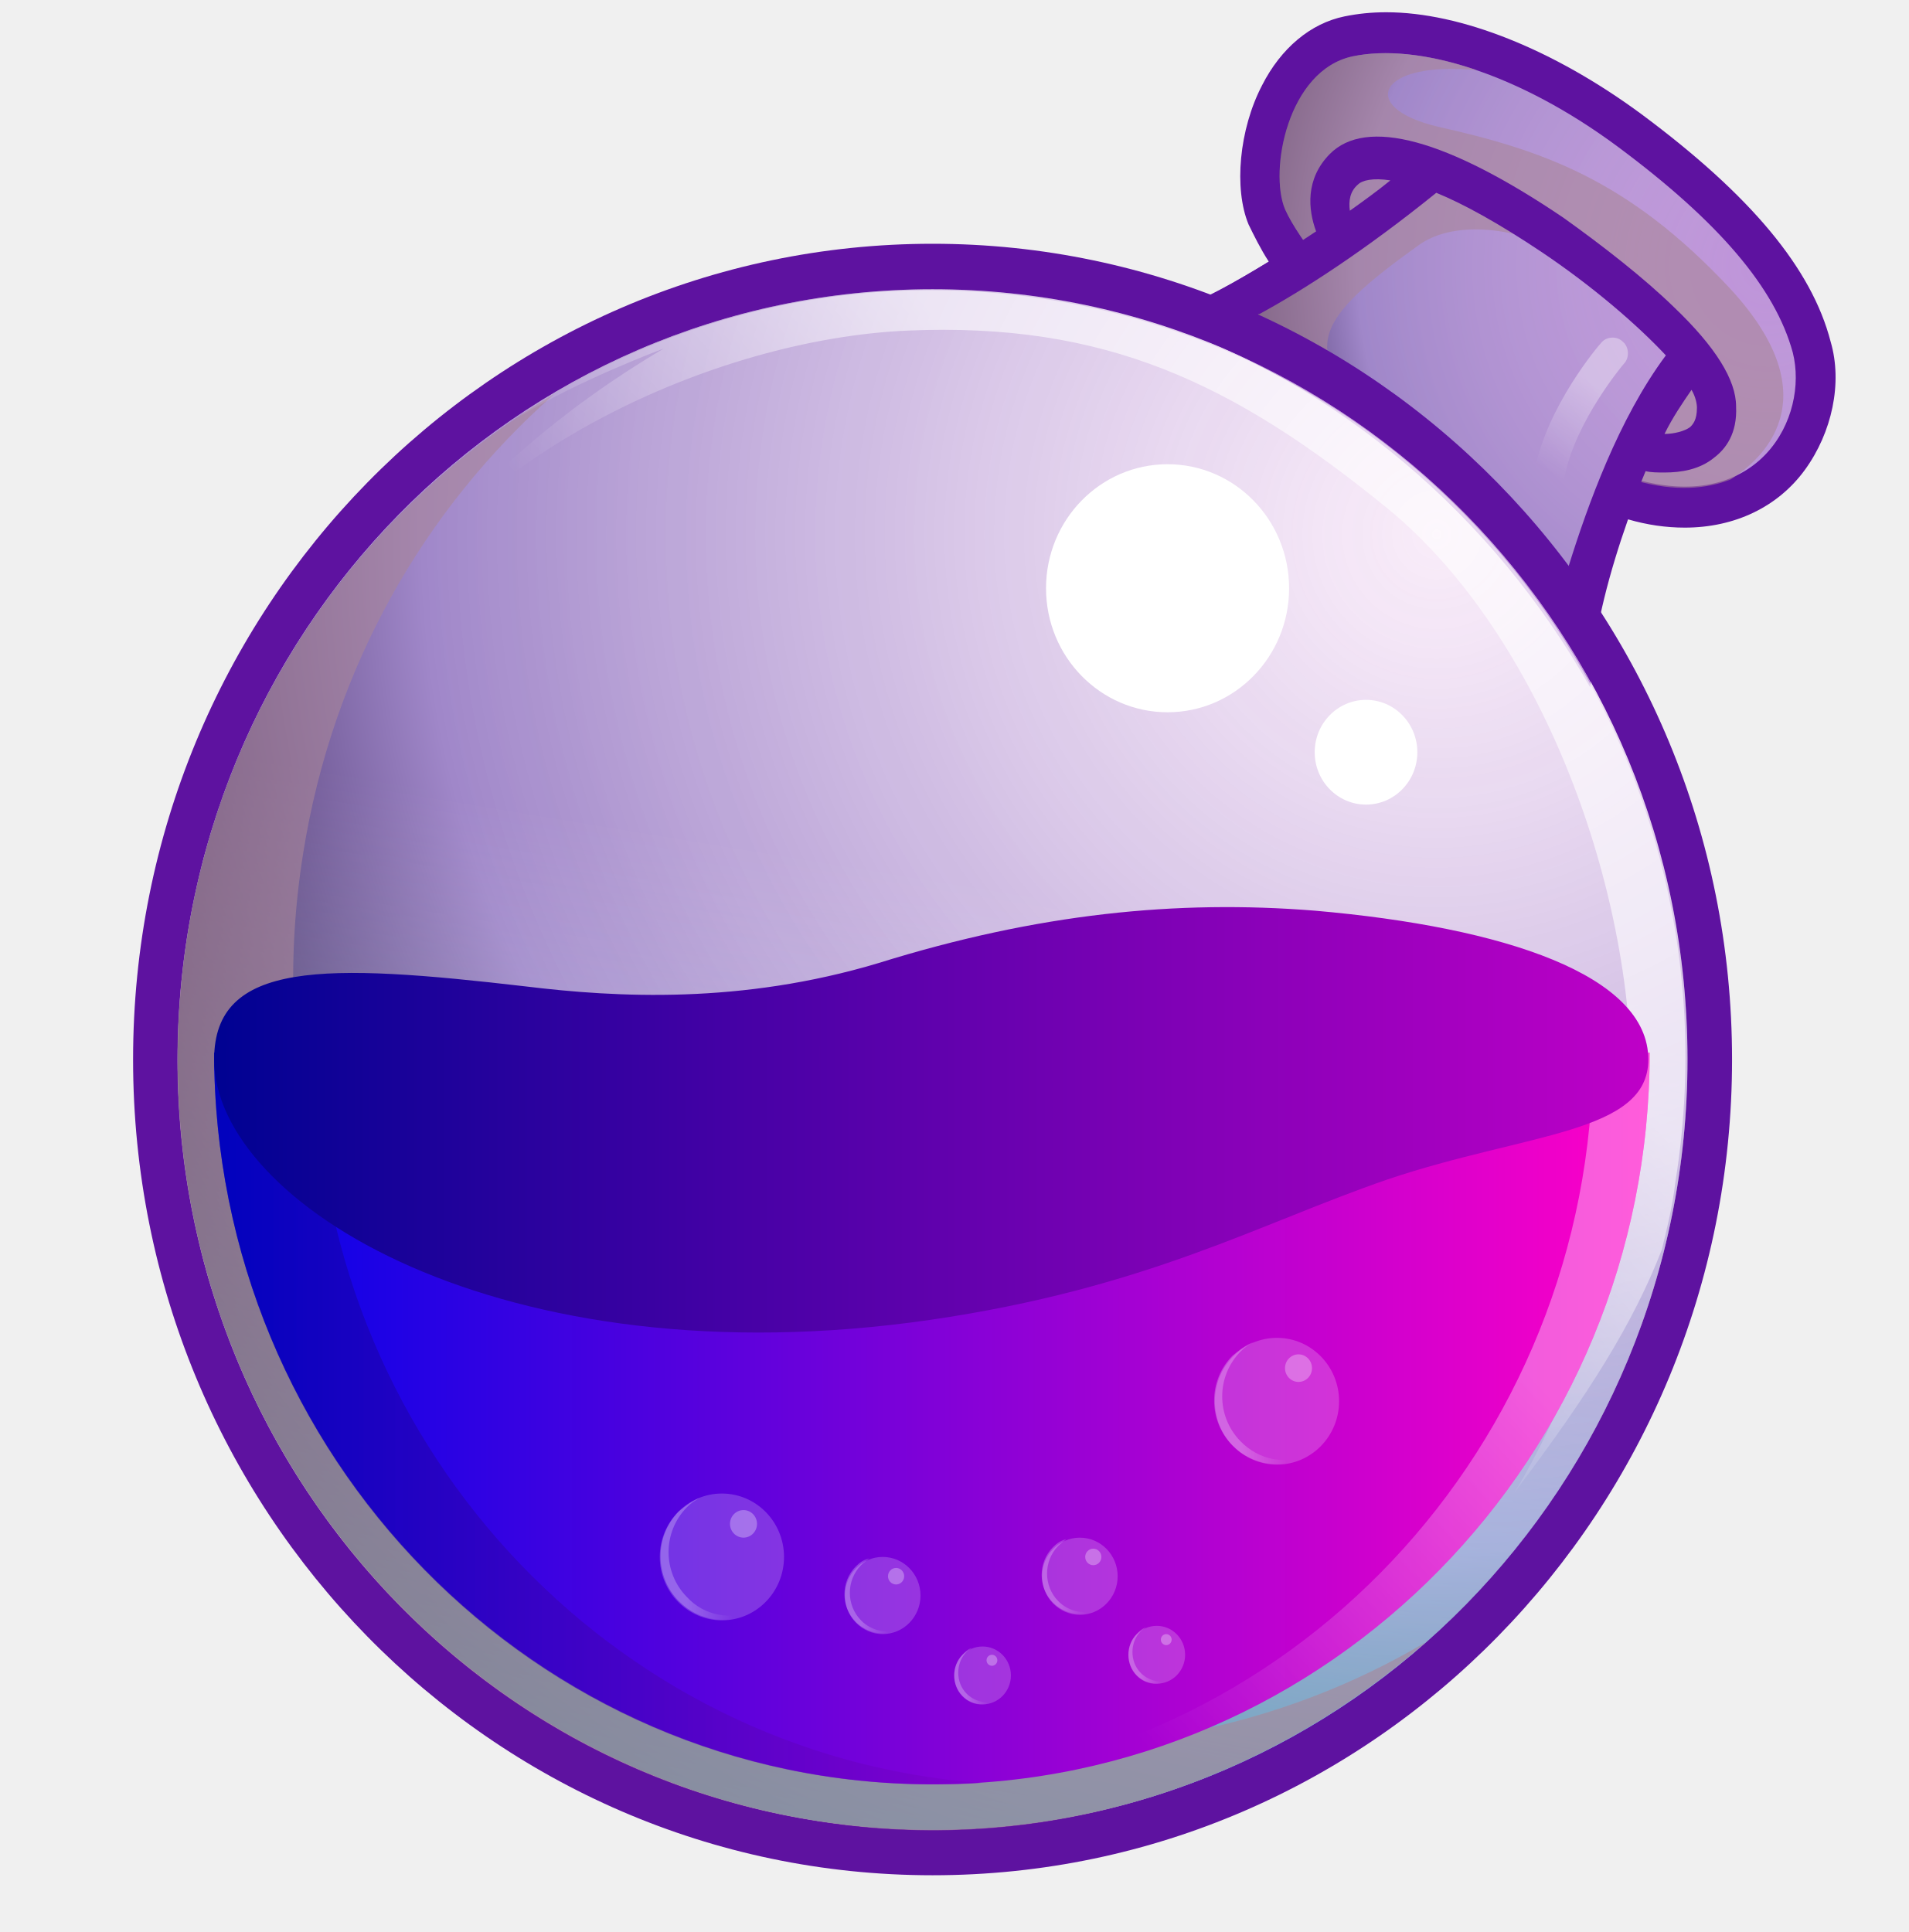
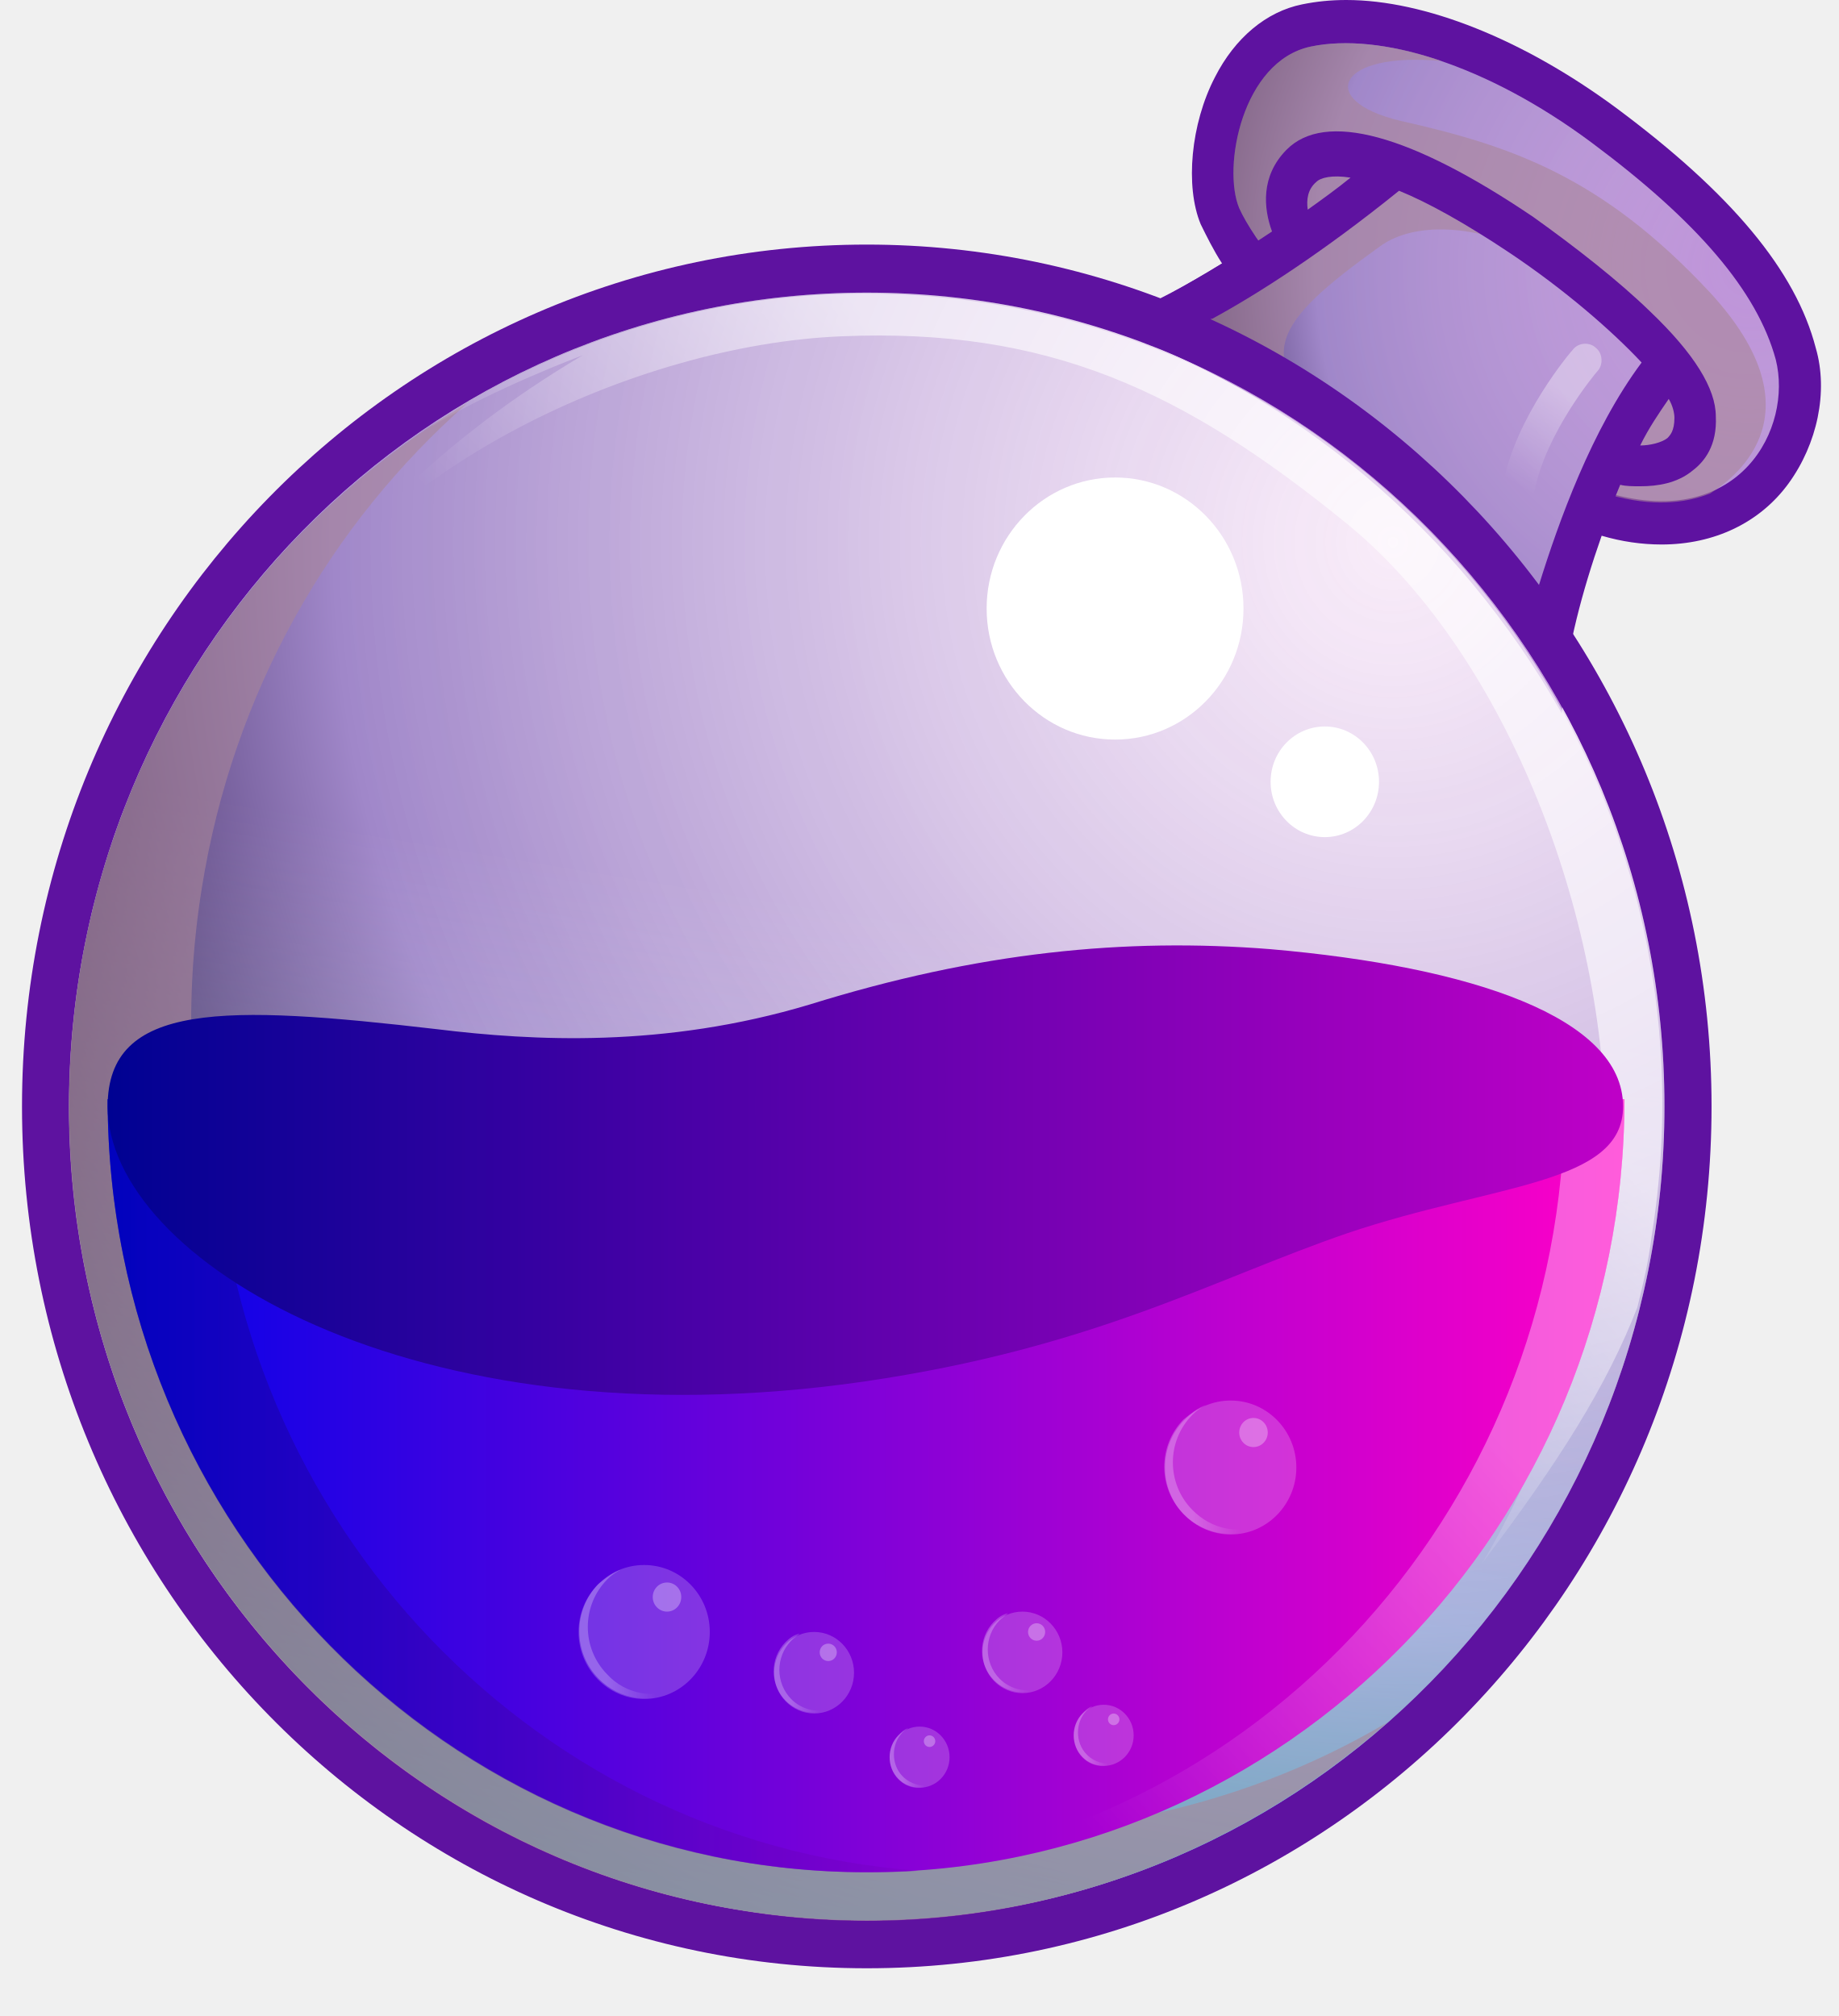
- <svg xmlns="http://www.w3.org/2000/svg" width="80" height="81" viewBox="0 0 80 81" fill="none">
-   <g clip-path="url(#clip0_625_33545)">
-     <path d="M76.742 14.322C75.95 11.26 73.402 8.198 68.816 4.789C65.136 2.074 61.23 0.514 58.116 0.514C57.493 0.514 56.928 0.572 56.361 0.688C54.946 0.977 53.7 2.016 52.908 3.576C51.945 5.425 51.719 7.909 52.342 9.411C52.568 9.873 52.851 10.451 53.191 10.971C50.191 12.819 48.492 13.339 48.266 13.397C56.078 16.055 62.589 21.601 66.665 28.822L66.722 28.129C66.891 26.222 67.457 24.027 68.25 21.774C69.043 22.005 69.835 22.121 70.628 22.121C72.723 22.121 74.534 21.254 75.667 19.694C76.799 18.134 77.252 16.055 76.742 14.322Z" fill="#5E12A0" />
-     <path d="M68.59 20.099C73.742 21.543 75.837 17.499 75.157 14.784C74.421 12.069 72.044 9.296 67.854 6.176C63.665 3.057 59.419 1.786 56.701 2.363C53.984 2.941 53.191 7.158 53.871 8.776C54.154 9.411 54.776 10.336 55.626 11.375C54.55 12.127 53.531 12.704 52.682 13.224C57.89 15.593 62.419 19.29 65.816 23.912C66.212 22.352 66.778 20.965 67.288 19.752C67.684 19.81 68.137 19.926 68.59 20.099Z" fill="url(#paint0_radial_625_33545)" />
-     <path d="M39.095 76.713C56.574 76.713 70.742 62.255 70.742 44.42C70.742 26.584 56.574 12.126 39.095 12.126C21.617 12.126 7.448 26.584 7.448 44.42C7.448 62.255 21.617 76.713 39.095 76.713Z" fill="url(#paint1_radial_625_33545)" />
-     <path opacity="0.6" d="M72.554 12.126C68.251 7.505 64.628 6.291 60.269 5.309C56.872 4.5 57.778 2.536 61.91 2.941C59.929 2.247 58.06 2.074 56.702 2.363C53.984 2.941 53.192 7.158 53.871 8.775C54.154 9.411 54.777 10.335 55.626 11.375C54.098 12.415 52.795 13.166 51.72 13.744C52.229 13.975 52.852 14.264 53.588 14.668C55.513 15.708 57.608 17.441 57.608 17.441C54.437 14.668 55.117 13.397 59.476 10.277C60.834 9.295 63.326 9.411 65.647 10.624C67.968 11.837 70.685 14.899 70.685 14.899L68.081 19.983C68.251 20.041 68.421 20.099 68.591 20.156C70.233 20.619 71.535 20.503 72.554 20.099C73.743 19.348 76.856 16.806 72.554 12.126Z" fill="#A98698" />
-     <path d="M60.211 8.083C61.343 8.545 62.816 9.354 64.627 10.567C66.778 12.011 68.647 13.629 69.835 14.9C67.854 17.557 66.552 21.197 65.759 23.739C66.156 24.316 66.609 24.894 67.005 25.472C67.401 24.027 68.081 21.89 68.986 19.753C69.213 19.81 69.496 19.81 69.779 19.81C70.458 19.81 71.251 19.695 71.874 19.175C72.327 18.828 72.836 18.193 72.779 17.037C72.779 15.94 71.93 14.553 70.175 12.878C68.93 11.665 67.231 10.336 65.533 9.123C60.664 5.83 57.267 4.905 55.739 6.465C54.72 7.505 54.833 8.776 55.173 9.7C53.361 10.914 51.833 11.78 50.813 12.358C51.493 12.589 52.116 12.878 52.795 13.166C54.606 12.184 57.211 10.509 60.211 8.083ZM70.911 16.344C71.081 16.633 71.138 16.922 71.138 17.095C71.138 17.615 70.968 17.788 70.855 17.904C70.628 18.077 70.175 18.193 69.779 18.193C70.119 17.5 70.515 16.922 70.911 16.344ZM56.928 7.736C57.097 7.563 57.55 7.447 58.286 7.563C57.72 8.025 57.154 8.429 56.588 8.834C56.531 8.429 56.588 8.025 56.928 7.736Z" fill="#5E12A0" />
-     <path d="M39.094 10.22C20.582 10.22 5.579 25.53 5.579 44.421C5.579 63.312 20.582 78.621 39.094 78.621C57.607 78.621 72.61 63.312 72.61 44.421C72.61 25.53 57.55 10.22 39.094 10.22ZM39.094 76.714C21.601 76.714 7.447 62.272 7.447 44.421C7.447 26.57 21.601 12.127 39.094 12.127C56.588 12.127 70.742 26.57 70.742 44.421C70.742 62.272 56.532 76.714 39.094 76.714Z" fill="#5E12A0" />
-     <path opacity="0.6" d="M39.095 76.713C56.574 76.713 70.742 62.255 70.742 44.42C70.742 26.584 56.574 12.126 39.095 12.126C21.617 12.126 7.448 26.584 7.448 44.42C7.448 62.255 21.617 76.713 39.095 76.713Z" fill="url(#paint2_linear_625_33545)" />
-     <path opacity="0.6" d="M38.867 72.786C21.6 69.955 9.881 53.375 12.712 35.755C13.957 27.956 17.807 21.312 23.242 16.517C15.316 21.197 9.428 29.342 7.843 39.279C5.069 56.899 16.788 73.479 33.999 76.31C43.623 77.927 52.908 74.866 59.758 68.857C53.7 72.439 46.34 73.999 38.867 72.786Z" fill="#A98698" />
-     <path opacity="0.6" d="M44.134 12.588C36.151 11.26 28.395 13.108 22.055 17.21C21.941 17.326 21.828 17.441 21.828 17.441C24.262 15.939 27.829 14.61 27.829 14.61C18.658 20.041 15.827 26.222 15.827 26.222C19.394 19.174 29.867 14.206 38.076 13.859C46.285 13.513 51.663 15.997 58.231 21.369C64.798 26.8 68.761 37.892 68.365 46.673C68.025 55.454 63.496 62.56 63.496 62.56C66.61 58.458 68.478 55.454 69.667 52.392C69.893 51.468 70.12 50.544 70.233 49.562C73.064 31.999 61.401 15.419 44.134 12.588Z" fill="url(#paint3_linear_625_33545)" />
-     <path d="M69.157 44.132C69.157 61.058 55.683 74.808 39.095 74.808C22.507 74.808 8.977 61.058 8.977 44.132H69.157Z" fill="url(#paint4_linear_625_33545)" />
-     <g opacity="0.6">
-       <path opacity="0.6" d="M66.779 44.132C66.779 60.654 53.985 74.172 37.906 74.808C38.303 74.808 38.699 74.808 39.095 74.808C55.683 74.808 69.157 61.058 69.157 44.132H66.779Z" fill="url(#paint5_linear_625_33545)" />
-     </g>
-     <g opacity="0.7">
-       <path opacity="0.7" d="M13.223 44.132H8.977C8.977 61.058 22.451 74.808 39.038 74.808C39.774 74.808 40.454 74.808 41.133 74.75C25.564 73.595 13.223 60.307 13.223 44.132Z" fill="url(#paint6_linear_625_33545)" />
-     </g>
-     <path d="M69.1 44.419C69.1 40.895 63.099 38.874 55.117 38.18C49.342 37.718 43.511 38.296 36.831 40.376C31.056 42.109 25.847 41.82 22.054 41.358C13.619 40.376 8.977 40.26 8.977 44.419C8.977 50.428 20.979 57.938 38.982 55.338C48.097 54.01 52.796 51.294 58.174 49.446C64.005 47.481 69.1 47.539 69.1 44.419Z" fill="url(#paint7_linear_625_33545)" />
-     <path d="M48.946 29.862C51.76 29.862 54.041 27.534 54.041 24.663C54.041 21.791 51.76 19.463 48.946 19.463C46.132 19.463 43.851 21.791 43.851 24.663C43.851 27.534 46.132 29.862 48.946 29.862Z" fill="white" />
-     <path d="M57.266 33.733C58.454 33.733 59.417 32.75 59.417 31.538C59.417 30.325 58.454 29.342 57.266 29.342C56.078 29.342 55.114 30.325 55.114 31.538C55.114 32.75 56.078 33.733 57.266 33.733Z" fill="white" />
-     <g opacity="0.6">
-       <path opacity="0.6" d="M64.967 20.502C64.911 20.502 64.854 20.502 64.854 20.502C64.514 20.444 64.288 20.098 64.345 19.693C64.854 17.036 67.005 14.494 67.119 14.379C67.345 14.09 67.798 14.09 68.025 14.321C68.308 14.552 68.308 15.014 68.081 15.245C68.025 15.303 66.043 17.671 65.59 19.982C65.533 20.329 65.251 20.502 64.967 20.502Z" fill="url(#paint8_linear_625_33545)" />
-     </g>
-     <path opacity="0.2" d="M37.004 68.51C37.88 68.51 38.589 67.786 38.589 66.892C38.589 65.999 37.88 65.275 37.004 65.275C36.129 65.275 35.419 65.999 35.419 66.892C35.419 67.786 36.129 68.51 37.004 68.51Z" fill="white" />
-     <g opacity="0.4">
-       <path opacity="0.6" d="M36.094 67.934C35.471 67.299 35.471 66.259 36.094 65.624C36.207 65.508 36.32 65.45 36.434 65.335C36.207 65.392 36.037 65.508 35.867 65.681C35.245 66.317 35.245 67.357 35.867 67.992C36.377 68.512 37.17 68.628 37.792 68.281C37.226 68.512 36.547 68.397 36.094 67.934Z" fill="url(#paint9_linear_625_33545)" />
-     </g>
-     <path opacity="0.3" d="M37.565 66.43C37.753 66.43 37.905 66.275 37.905 66.083C37.905 65.892 37.753 65.737 37.565 65.737C37.378 65.737 37.226 65.892 37.226 66.083C37.226 66.275 37.378 66.43 37.565 66.43Z" fill="white" />
-     <path opacity="0.2" d="M45.269 67.702C46.144 67.702 46.854 66.978 46.854 66.085C46.854 65.191 46.144 64.467 45.269 64.467C44.393 64.467 43.684 65.191 43.684 66.085C43.684 66.978 44.393 67.702 45.269 67.702Z" fill="white" />
-     <g opacity="0.4">
-       <path opacity="0.6" d="M44.361 67.126C43.739 66.49 43.739 65.45 44.361 64.815C44.475 64.699 44.588 64.641 44.701 64.526C44.475 64.584 44.305 64.699 44.135 64.872C43.512 65.508 43.512 66.548 44.135 67.183C44.645 67.703 45.437 67.819 46.06 67.472C45.494 67.703 44.814 67.588 44.361 67.126Z" fill="url(#paint10_linear_625_33545)" />
-     </g>
-     <path opacity="0.3" d="M45.833 65.622C46.02 65.622 46.172 65.467 46.172 65.275C46.172 65.084 46.02 64.929 45.833 64.929C45.645 64.929 45.493 65.084 45.493 65.275C45.493 65.467 45.645 65.622 45.833 65.622Z" fill="white" />
-     <path opacity="0.2" d="M41.19 71.457C41.847 71.457 42.379 70.913 42.379 70.243C42.379 69.573 41.847 69.03 41.19 69.03C40.533 69.03 40.001 69.573 40.001 70.243C40.001 70.913 40.533 71.457 41.19 71.457Z" fill="white" />
-     <g opacity="0.4">
-       <path opacity="0.6" d="M40.511 70.996C40.058 70.534 40.058 69.725 40.511 69.263C40.567 69.206 40.68 69.148 40.737 69.09C40.567 69.148 40.454 69.263 40.341 69.379C39.888 69.841 39.888 70.65 40.341 71.112C40.737 71.516 41.303 71.574 41.813 71.285C41.36 71.459 40.85 71.343 40.511 70.996Z" fill="url(#paint11_linear_625_33545)" />
-     </g>
-     <path opacity="0.3" d="M41.584 69.839C41.709 69.839 41.81 69.736 41.81 69.608C41.81 69.481 41.709 69.377 41.584 69.377C41.459 69.377 41.357 69.481 41.357 69.608C41.357 69.736 41.459 69.839 41.584 69.839Z" fill="white" />
-     <path opacity="0.2" d="M48.493 70.59C49.15 70.59 49.682 70.047 49.682 69.377C49.682 68.707 49.15 68.164 48.493 68.164C47.837 68.164 47.305 68.707 47.305 69.377C47.305 70.047 47.837 70.59 48.493 70.59Z" fill="white" />
-     <g opacity="0.4">
-       <path opacity="0.6" d="M47.814 70.13C47.361 69.668 47.361 68.859 47.814 68.397C47.871 68.339 47.984 68.282 48.041 68.224C47.871 68.282 47.758 68.397 47.644 68.513C47.191 68.975 47.191 69.784 47.644 70.246C48.041 70.65 48.607 70.708 49.116 70.419C48.663 70.592 48.154 70.477 47.814 70.13Z" fill="url(#paint12_linear_625_33545)" />
-     </g>
-     <path opacity="0.3" d="M48.89 68.973C49.016 68.973 49.117 68.87 49.117 68.742C49.117 68.615 49.016 68.511 48.89 68.511C48.766 68.511 48.664 68.615 48.664 68.742C48.664 68.87 48.766 68.973 48.89 68.973Z" fill="white" />
-     <path opacity="0.2" d="M30.262 67.933C31.701 67.933 32.867 66.743 32.867 65.275C32.867 63.807 31.701 62.617 30.262 62.617C28.824 62.617 27.658 63.807 27.658 65.275C27.658 66.743 28.824 67.933 30.262 67.933Z" fill="white" />
-     <g opacity="0.4">
-       <path opacity="0.6" d="M28.792 66.951C27.773 65.912 27.773 64.236 28.792 63.196C28.962 63.023 29.132 62.907 29.359 62.792C29.019 62.907 28.736 63.139 28.453 63.37C27.434 64.409 27.434 66.085 28.453 67.125C29.302 67.991 30.604 68.165 31.623 67.529C30.661 67.933 29.529 67.76 28.792 66.951Z" fill="url(#paint13_linear_625_33545)" />
-     </g>
-     <path opacity="0.3" d="M31.169 64.466C31.481 64.466 31.735 64.207 31.735 63.889C31.735 63.569 31.481 63.311 31.169 63.311C30.856 63.311 30.602 63.569 30.602 63.889C30.602 64.207 30.856 64.466 31.169 64.466Z" fill="white" />
-     <path opacity="0.2" d="M53.532 61.405C54.97 61.405 56.136 60.215 56.136 58.748C56.136 57.28 54.97 56.09 53.532 56.09C52.094 56.09 50.928 57.28 50.928 58.748C50.928 60.215 52.094 61.405 53.532 61.405Z" fill="white" />
-     <g opacity="0.4">
-       <path opacity="0.6" d="M52.001 60.423C50.982 59.383 50.982 57.708 52.001 56.668C52.171 56.495 52.341 56.379 52.568 56.263C52.228 56.379 51.945 56.61 51.662 56.841C50.643 57.881 50.643 59.556 51.662 60.596C52.511 61.463 53.813 61.636 54.832 61.001C53.87 61.405 52.794 61.232 52.001 60.423Z" fill="url(#paint14_linear_625_33545)" />
-     </g>
-     <path opacity="0.3" d="M54.435 57.938C54.748 57.938 55.001 57.679 55.001 57.36C55.001 57.041 54.748 56.782 54.435 56.782C54.123 56.782 53.869 57.041 53.869 57.36C53.869 57.679 54.123 57.938 54.435 57.938Z" fill="white" />
+ <svg xmlns="http://www.w3.org/2000/svg" width="31" height="34" viewBox="0 0 31 34" fill="none">
+   <path d="M30.616 5.868C30.279 4.567 29.196 3.265 27.247 1.817C25.683 0.663 24.023 0 22.7 0C22.435 0 22.194 0.025 21.954 0.074C21.352 0.196 20.823 0.638 20.486 1.301C20.077 2.087 19.981 3.143 20.245 3.781C20.342 3.978 20.462 4.223 20.606 4.444C19.331 5.23 18.609 5.451 18.513 5.475C21.834 6.605 24.601 8.962 26.333 12.031L26.357 11.736C26.429 10.926 26.67 9.993 27.006 9.035C27.343 9.134 27.68 9.183 28.017 9.183C28.907 9.183 29.677 8.814 30.159 8.151C30.64 7.488 30.832 6.605 30.616 5.868Z" fill="#5E12A0" />
+   <path d="M27.151 8.323C29.34 8.937 30.231 7.219 29.942 6.065C29.629 4.911 28.619 3.732 26.838 2.406C25.058 1.08 23.253 0.54 22.098 0.786C20.943 1.031 20.606 2.824 20.895 3.511C21.015 3.781 21.28 4.174 21.641 4.616C21.184 4.935 20.751 5.181 20.39 5.402C22.603 6.408 24.528 7.98 25.972 9.944C26.14 9.281 26.381 8.692 26.598 8.176C26.766 8.201 26.958 8.25 27.151 8.323Z" fill="url(#paint0_radial_1514_12718)" />
+   <path d="M14.615 32.385C22.044 32.385 28.065 26.24 28.065 18.66C28.065 11.08 22.044 4.935 14.615 4.935C7.187 4.935 1.165 11.08 1.165 18.66C1.165 26.24 7.187 32.385 14.615 32.385Z" fill="url(#paint1_radial_1514_12718)" />
+   <path opacity="0.6" d="M28.835 4.935C27.007 2.971 25.467 2.455 23.614 2.038C22.171 1.694 22.556 0.859 24.312 1.031C23.47 0.736 22.676 0.663 22.099 0.786C20.944 1.031 20.607 2.823 20.895 3.511C21.016 3.781 21.28 4.174 21.641 4.616C20.992 5.058 20.438 5.377 19.981 5.622C20.198 5.721 20.462 5.843 20.775 6.015C21.593 6.457 22.483 7.194 22.483 7.194C21.136 6.015 21.425 5.475 23.277 4.149C23.855 3.732 24.914 3.781 25.9 4.297C26.887 4.812 28.041 6.113 28.041 6.113L26.935 8.274C27.007 8.299 27.079 8.323 27.151 8.348C27.849 8.544 28.402 8.495 28.835 8.323C29.341 8.004 30.664 6.924 28.835 4.935Z" fill="#A98698" />
+   <path d="M23.59 3.217C24.071 3.413 24.696 3.757 25.466 4.272C26.381 4.886 27.175 5.574 27.68 6.114C26.838 7.243 26.284 8.79 25.948 9.87C26.116 10.116 26.309 10.361 26.477 10.607C26.645 9.993 26.934 9.085 27.319 8.176C27.415 8.201 27.536 8.201 27.656 8.201C27.945 8.201 28.282 8.152 28.546 7.931C28.739 7.783 28.955 7.513 28.931 7.022C28.931 6.556 28.57 5.966 27.824 5.254C27.295 4.739 26.573 4.174 25.851 3.658C23.782 2.259 22.338 1.866 21.689 2.529C21.256 2.971 21.304 3.511 21.448 3.904C20.678 4.42 20.029 4.788 19.596 5.033C19.884 5.132 20.149 5.254 20.438 5.377C21.208 4.96 22.314 4.248 23.59 3.217ZM28.137 6.728C28.209 6.85 28.233 6.973 28.233 7.047C28.233 7.268 28.161 7.341 28.113 7.39C28.017 7.464 27.824 7.513 27.656 7.513C27.8 7.219 27.969 6.973 28.137 6.728ZM22.194 3.069C22.266 2.996 22.459 2.946 22.772 2.996C22.531 3.192 22.29 3.364 22.05 3.536C22.026 3.364 22.05 3.192 22.194 3.069Z" fill="#5E12A0" />
+   <path d="M14.615 4.125C6.747 4.125 0.371 10.632 0.371 18.66C0.371 26.689 6.747 33.195 14.615 33.195C22.483 33.195 28.859 26.689 28.859 18.66C28.859 10.632 22.459 4.125 14.615 4.125ZM14.615 32.385C7.18 32.385 1.165 26.247 1.165 18.66C1.165 11.073 7.18 4.935 14.615 4.935C22.05 4.935 28.065 11.073 28.065 18.66C28.065 26.247 22.026 32.385 14.615 32.385Z" fill="#5E12A0" />
+   <path opacity="0.6" d="M14.615 32.385C22.044 32.385 28.065 26.24 28.065 18.66C28.065 11.08 22.044 4.935 14.615 4.935C7.187 4.935 1.165 11.08 1.165 18.66C1.165 26.24 7.187 32.385 14.615 32.385Z" fill="url(#paint2_linear_1514_12718)" />
+   <path opacity="0.6" d="M14.519 30.715C7.18 29.512 2.2 22.466 3.403 14.977C3.932 11.663 5.568 8.839 7.878 6.801C4.509 8.79 2.007 12.252 1.333 16.475C0.154 23.963 5.135 31.01 12.45 32.213C16.54 32.901 20.486 31.599 23.397 29.046C20.823 30.568 17.695 31.231 14.519 30.715Z" fill="#A98698" />
+   <path opacity="0.6" d="M16.757 5.131C13.364 4.567 10.068 5.352 7.373 7.096C7.325 7.145 7.277 7.194 7.277 7.194C8.312 6.556 9.827 5.991 9.827 5.991C5.93 8.299 4.727 10.926 4.727 10.926C6.242 7.93 10.694 5.819 14.182 5.672C17.671 5.524 19.957 6.58 22.748 8.863C25.539 11.171 27.223 15.886 27.055 19.617C26.911 23.349 24.986 26.369 24.986 26.369C26.309 24.626 27.103 23.349 27.608 22.048C27.705 21.655 27.801 21.262 27.849 20.845C29.052 13.381 24.095 6.335 16.757 5.131Z" fill="url(#paint3_linear_1514_12718)" />
+   <path d="M27.391 18.537C27.391 25.731 21.665 31.575 14.615 31.575C7.565 31.575 1.815 25.731 1.815 18.537H27.391Z" fill="url(#paint4_linear_1514_12718)" />
+   <g opacity="0.6">
+     <path opacity="0.6" d="M26.381 18.537C26.381 25.559 20.943 31.305 14.11 31.575C14.279 31.575 14.447 31.575 14.615 31.575C21.665 31.575 27.392 25.731 27.392 18.537H26.381Z" fill="url(#paint5_linear_1514_12718)" />
  </g>
+   <g opacity="0.7">
+     <path opacity="0.7" d="M3.619 18.537H1.815C1.815 25.731 7.541 31.575 14.591 31.575C14.904 31.575 15.193 31.575 15.481 31.55C8.865 31.059 3.619 25.412 3.619 18.537Z" fill="url(#paint6_linear_1514_12718)" />
+   </g>
+   <path d="M27.367 18.66C27.367 17.162 24.817 16.303 21.424 16.008C18.97 15.812 16.492 16.057 13.653 16.941C11.198 17.678 8.985 17.555 7.373 17.358C3.788 16.941 1.815 16.892 1.815 18.66C1.815 21.213 6.916 24.405 14.567 23.3C18.441 22.735 20.438 21.581 22.724 20.796C25.202 19.961 27.367 19.985 27.367 18.66Z" fill="url(#paint7_linear_1514_12718)" />
+   <path d="M18.802 12.473C19.998 12.473 20.967 11.483 20.967 10.263C20.967 9.043 19.998 8.053 18.802 8.053C17.606 8.053 16.636 9.043 16.636 10.263C16.636 11.483 17.606 12.473 18.802 12.473Z" fill="white" />
+   <path d="M22.338 14.118C22.843 14.118 23.252 13.7 23.252 13.185C23.252 12.669 22.843 12.252 22.338 12.252C21.833 12.252 21.424 12.669 21.424 13.185C21.424 13.7 21.833 14.118 22.338 14.118Z" fill="white" />
+   <g opacity="0.6">
+     <path opacity="0.6" d="M25.611 8.495C25.587 8.495 25.563 8.495 25.563 8.495C25.419 8.47 25.322 8.323 25.346 8.151C25.563 7.022 26.477 5.941 26.525 5.892C26.622 5.77 26.814 5.77 26.91 5.868C27.031 5.966 27.031 6.162 26.934 6.261C26.91 6.285 26.068 7.292 25.876 8.274C25.852 8.421 25.731 8.495 25.611 8.495Z" fill="url(#paint8_linear_1514_12718)" />
+   </g>
+   <path opacity="0.2" d="M13.727 28.898C14.099 28.898 14.4 28.59 14.4 28.211C14.4 27.831 14.099 27.523 13.727 27.523C13.355 27.523 13.053 27.831 13.053 28.211C13.053 28.59 13.355 28.898 13.727 28.898Z" fill="white" />
+   <g opacity="0.4">
+     <path opacity="0.6" d="M13.34 28.654C13.075 28.384 13.075 27.942 13.34 27.672C13.388 27.622 13.436 27.598 13.484 27.549C13.388 27.573 13.316 27.622 13.243 27.696C12.979 27.966 12.979 28.408 13.243 28.678C13.46 28.899 13.797 28.948 14.062 28.801C13.821 28.899 13.532 28.85 13.34 28.654Z" fill="url(#paint9_linear_1514_12718)" />
+   </g>
+   <path opacity="0.3" d="M13.965 28.014C14.045 28.014 14.11 27.948 14.11 27.867C14.11 27.785 14.045 27.72 13.965 27.72C13.885 27.72 13.821 27.785 13.821 27.867C13.821 27.948 13.885 28.014 13.965 28.014Z" fill="white" />
+   <path opacity="0.2" d="M17.239 28.555C17.611 28.555 17.913 28.247 17.913 27.867C17.913 27.488 17.611 27.18 17.239 27.18C16.867 27.18 16.566 27.488 16.566 27.867C16.566 28.247 16.867 28.555 17.239 28.555Z" fill="white" />
+   <g opacity="0.4">
+     <path opacity="0.6" d="M16.853 28.31C16.589 28.04 16.589 27.598 16.853 27.328C16.902 27.279 16.95 27.254 16.998 27.205C16.902 27.229 16.829 27.279 16.757 27.352C16.492 27.622 16.492 28.064 16.757 28.334C16.974 28.555 17.311 28.604 17.575 28.457C17.335 28.555 17.046 28.506 16.853 28.31Z" fill="url(#paint10_linear_1514_12718)" />
+   </g>
+   <path opacity="0.3" d="M17.479 27.671C17.559 27.671 17.623 27.605 17.623 27.523C17.623 27.442 17.559 27.376 17.479 27.376C17.399 27.376 17.334 27.442 17.334 27.523C17.334 27.605 17.399 27.671 17.479 27.671Z" fill="white" />
+   <path opacity="0.2" d="M15.506 30.15C15.785 30.15 16.011 29.92 16.011 29.635C16.011 29.35 15.785 29.119 15.506 29.119C15.227 29.119 15 29.35 15 29.635C15 29.92 15.227 30.15 15.506 30.15Z" fill="white" />
+   <g opacity="0.4">
+     <path opacity="0.6" d="M15.217 29.955C15.024 29.759 15.024 29.415 15.217 29.218C15.241 29.194 15.289 29.169 15.313 29.145C15.241 29.169 15.193 29.218 15.145 29.267C14.952 29.464 14.952 29.808 15.145 30.004C15.313 30.176 15.554 30.201 15.77 30.078C15.578 30.151 15.361 30.102 15.217 29.955Z" fill="url(#paint11_linear_1514_12718)" />
+   </g>
+   <path opacity="0.3" d="M15.673 29.463C15.726 29.463 15.77 29.419 15.77 29.365C15.77 29.311 15.726 29.267 15.673 29.267C15.62 29.267 15.577 29.311 15.577 29.365C15.577 29.419 15.62 29.463 15.673 29.463Z" fill="white" />
+   <path opacity="0.2" d="M18.61 29.782C18.889 29.782 19.115 29.551 19.115 29.267C19.115 28.982 18.889 28.751 18.61 28.751C18.331 28.751 18.104 28.982 18.104 29.267C18.104 29.551 18.331 29.782 18.61 29.782Z" fill="white" />
+   <g opacity="0.4">
+     <path opacity="0.6" d="M18.321 29.587C18.128 29.39 18.128 29.047 18.321 28.85C18.345 28.826 18.393 28.801 18.417 28.776C18.345 28.801 18.297 28.85 18.249 28.899C18.056 29.096 18.056 29.439 18.249 29.636C18.417 29.808 18.658 29.832 18.874 29.709C18.682 29.783 18.465 29.734 18.321 29.587Z" fill="url(#paint12_linear_1514_12718)" />
+   </g>
+   <path opacity="0.3" d="M18.778 29.095C18.831 29.095 18.875 29.051 18.875 28.997C18.875 28.943 18.831 28.899 18.778 28.899C18.725 28.899 18.682 28.943 18.682 28.997C18.682 29.051 18.725 29.095 18.778 29.095Z" fill="white" />
+   <path opacity="0.2" d="M10.861 28.653C11.473 28.653 11.968 28.147 11.968 27.523C11.968 26.899 11.473 26.394 10.861 26.394C10.25 26.394 9.755 26.899 9.755 27.523C9.755 28.147 10.25 28.653 10.861 28.653Z" fill="white" />
+   <g opacity="0.4">
+     <path opacity="0.6" d="M10.236 28.236C9.803 27.794 9.803 27.082 10.236 26.64C10.309 26.566 10.381 26.517 10.477 26.468C10.333 26.517 10.213 26.615 10.092 26.713C9.659 27.155 9.659 27.867 10.092 28.309C10.453 28.678 11.007 28.751 11.44 28.481C11.03 28.653 10.549 28.579 10.236 28.236Z" fill="url(#paint13_linear_1514_12718)" />
+   </g>
+   <path opacity="0.3" d="M11.247 27.18C11.38 27.18 11.487 27.07 11.487 26.934C11.487 26.798 11.38 26.689 11.247 26.689C11.114 26.689 11.006 26.798 11.006 26.934C11.006 27.07 11.114 27.18 11.247 27.18Z" fill="white" />
+   <path opacity="0.2" d="M20.751 25.879C21.362 25.879 21.858 25.373 21.858 24.749C21.858 24.125 21.362 23.62 20.751 23.62C20.14 23.62 19.644 24.125 19.644 24.749C19.644 25.373 20.14 25.879 20.751 25.879Z" fill="white" />
+   <g opacity="0.4">
+     <path opacity="0.6" d="M20.101 25.461C19.668 25.019 19.668 24.307 20.101 23.865C20.173 23.792 20.245 23.742 20.341 23.693C20.197 23.742 20.077 23.841 19.956 23.939C19.523 24.381 19.523 25.093 19.956 25.535C20.317 25.903 20.871 25.977 21.304 25.707C20.895 25.878 20.438 25.805 20.101 25.461Z" fill="url(#paint14_linear_1514_12718)" />
+   </g>
+   <path opacity="0.3" d="M21.135 24.405C21.268 24.405 21.376 24.295 21.376 24.16C21.376 24.024 21.268 23.914 21.135 23.914C21.002 23.914 20.895 24.024 20.895 24.16C20.895 24.295 21.002 24.405 21.135 24.405Z" fill="white" />
  <defs>
-     <radialGradient id="paint0_radial_625_33545" cx="0" cy="0" r="1" gradientUnits="userSpaceOnUse" gradientTransform="translate(74.1247 11.1444) scale(25.3032 25.8203)">
+     <radialGradient id="paint0_radial_1514_12718" cx="0" cy="0" r="1" gradientUnits="userSpaceOnUse" gradientTransform="translate(29.5031 4.51777) scale(10.7539 10.9736)">
      <stop stop-color="#FFEAFF" stop-opacity="0.6" />
      <stop offset="0.681" stop-color="#A087C9" />
      <stop offset="1" stop-color="#10002F" />
    </radialGradient>
-     <radialGradient id="paint1_radial_625_33545" cx="0" cy="0" r="1" gradientUnits="userSpaceOnUse" gradientTransform="translate(60.0483 22.1557) scale(61.9076 63.1727)">
+     <radialGradient id="paint1_radial_1514_12718" cx="0" cy="0" r="1" gradientUnits="userSpaceOnUse" gradientTransform="translate(23.5203 9.19757) scale(26.3108 26.8484)">
      <stop stop-color="#FFEAFF" stop-opacity="0.6" />
      <stop offset="0.681" stop-color="#A087C9" />
      <stop offset="1" stop-color="#10002F" />
    </radialGradient>
-     <linearGradient id="paint2_linear_625_33545" x1="34.019" y1="76.255" x2="44.548" y2="12.598" gradientUnits="userSpaceOnUse">
+     <linearGradient id="paint2_linear_1514_12718" x1="12.458" y1="32.19" x2="16.933" y2="5.135" gradientUnits="userSpaceOnUse">
      <stop stop-color="#81FFFF" />
      <stop offset="0.62" stop-color="white" stop-opacity="0" />
    </linearGradient>
-     <linearGradient id="paint3_linear_625_33545" x1="61.398" y1="22.488" x2="34.746" y2="46.453" gradientUnits="userSpaceOnUse">
+     <linearGradient id="paint3_linear_1514_12718" x1="24.094" y1="9.339" x2="12.767" y2="19.524" gradientUnits="userSpaceOnUse">
      <stop offset="0.289" stop-color="white" />
      <stop offset="0.78" stop-color="white" stop-opacity="0" />
    </linearGradient>
-     <linearGradient id="paint4_linear_625_33545" x1="9.002" y1="59.452" x2="69.142" y2="59.452" gradientUnits="userSpaceOnUse">
+     <linearGradient id="paint4_linear_1514_12718" x1="1.826" y1="25.049" x2="27.385" y2="25.049" gradientUnits="userSpaceOnUse">
      <stop stop-color="#0002E9" />
      <stop offset="0.995" stop-color="#FF00C7" />
    </linearGradient>
-     <linearGradient id="paint5_linear_625_33545" x1="71.989" y1="46.824" x2="38.631" y2="77.717" gradientUnits="userSpaceOnUse">
+     <linearGradient id="paint5_linear_1514_12718" x1="28.595" y1="19.681" x2="14.418" y2="32.811" gradientUnits="userSpaceOnUse">
      <stop offset="0.289" stop-color="white" />
      <stop offset="0.78" stop-color="white" stop-opacity="0" />
    </linearGradient>
-     <linearGradient id="paint6_linear_625_33545" x1="9.002" y1="59.452" x2="41.177" y2="59.452" gradientUnits="userSpaceOnUse">
+     <linearGradient id="paint6_linear_1514_12718" x1="1.826" y1="25.049" x2="15.5" y2="25.049" gradientUnits="userSpaceOnUse">
      <stop stop-color="#000292" />
      <stop offset="0.995" stop-color="#7D00C7" />
    </linearGradient>
-     <linearGradient id="paint7_linear_625_33545" x1="9.042" y1="46.968" x2="69.102" y2="46.968" gradientUnits="userSpaceOnUse">
+     <linearGradient id="paint7_linear_1514_12718" x1="1.843" y1="19.743" x2="27.368" y2="19.743" gradientUnits="userSpaceOnUse">
      <stop stop-color="#000292" />
      <stop offset="0.995" stop-color="#BE00C7" />
    </linearGradient>
-     <linearGradient id="paint8_linear_625_33545" x1="68.117" y1="14.097" x2="63.672" y2="21.175" gradientUnits="userSpaceOnUse">
+     <linearGradient id="paint8_linear_1514_12718" x1="26.949" y1="5.773" x2="25.061" y2="8.781" gradientUnits="userSpaceOnUse">
      <stop offset="0.289" stop-color="white" />
      <stop offset="0.78" stop-color="white" stop-opacity="0" />
    </linearGradient>
-     <linearGradient id="paint9_linear_625_33545" x1="35.399" y1="66.944" x2="37.794" y2="66.944" gradientUnits="userSpaceOnUse">
+     <linearGradient id="paint9_linear_1514_12718" x1="13.044" y1="28.233" x2="14.062" y2="28.233" gradientUnits="userSpaceOnUse">
      <stop offset="0.289" stop-color="white" />
      <stop offset="0.78" stop-color="white" stop-opacity="0" />
    </linearGradient>
-     <linearGradient id="paint10_linear_625_33545" x1="43.66" y1="66.124" x2="46.056" y2="66.124" gradientUnits="userSpaceOnUse">
+     <linearGradient id="paint10_linear_1514_12718" x1="16.555" y1="27.884" x2="17.573" y2="27.884" gradientUnits="userSpaceOnUse">
      <stop offset="0.289" stop-color="white" />
      <stop offset="0.78" stop-color="white" stop-opacity="0" />
    </linearGradient>
-     <linearGradient id="paint11_linear_625_33545" x1="39.994" y1="70.259" x2="41.792" y2="70.259" gradientUnits="userSpaceOnUse">
+     <linearGradient id="paint11_linear_1514_12718" x1="14.997" y1="29.642" x2="15.761" y2="29.642" gradientUnits="userSpaceOnUse">
      <stop offset="0.289" stop-color="white" />
      <stop offset="0.78" stop-color="white" stop-opacity="0" />
    </linearGradient>
-     <linearGradient id="paint12_linear_625_33545" x1="47.273" y1="69.391" x2="49.071" y2="69.391" gradientUnits="userSpaceOnUse">
+     <linearGradient id="paint12_linear_1514_12718" x1="18.091" y1="29.273" x2="18.855" y2="29.273" gradientUnits="userSpaceOnUse">
      <stop offset="0.289" stop-color="white" />
      <stop offset="0.78" stop-color="white" stop-opacity="0" />
    </linearGradient>
-     <linearGradient id="paint13_linear_625_33545" x1="27.663" y1="65.344" x2="31.574" y2="65.344" gradientUnits="userSpaceOnUse">
+     <linearGradient id="paint13_linear_1514_12718" x1="9.756" y1="27.552" x2="11.419" y2="27.552" gradientUnits="userSpaceOnUse">
      <stop offset="0.289" stop-color="white" />
      <stop offset="0.78" stop-color="white" stop-opacity="0" />
    </linearGradient>
-     <linearGradient id="paint14_linear_625_33545" x1="50.893" y1="58.813" x2="54.805" y2="58.813" gradientUnits="userSpaceOnUse">
+     <linearGradient id="paint14_linear_1514_12718" x1="19.63" y1="24.777" x2="21.292" y2="24.777" gradientUnits="userSpaceOnUse">
      <stop offset="0.289" stop-color="white" />
      <stop offset="0.78" stop-color="white" stop-opacity="0" />
    </linearGradient>
-     <clipPath id="clip0_625_33545">
-       <rect width="80" height="80" fill="white" transform="translate(0 0.514404)" />
-     </clipPath>
  </defs>
</svg>
